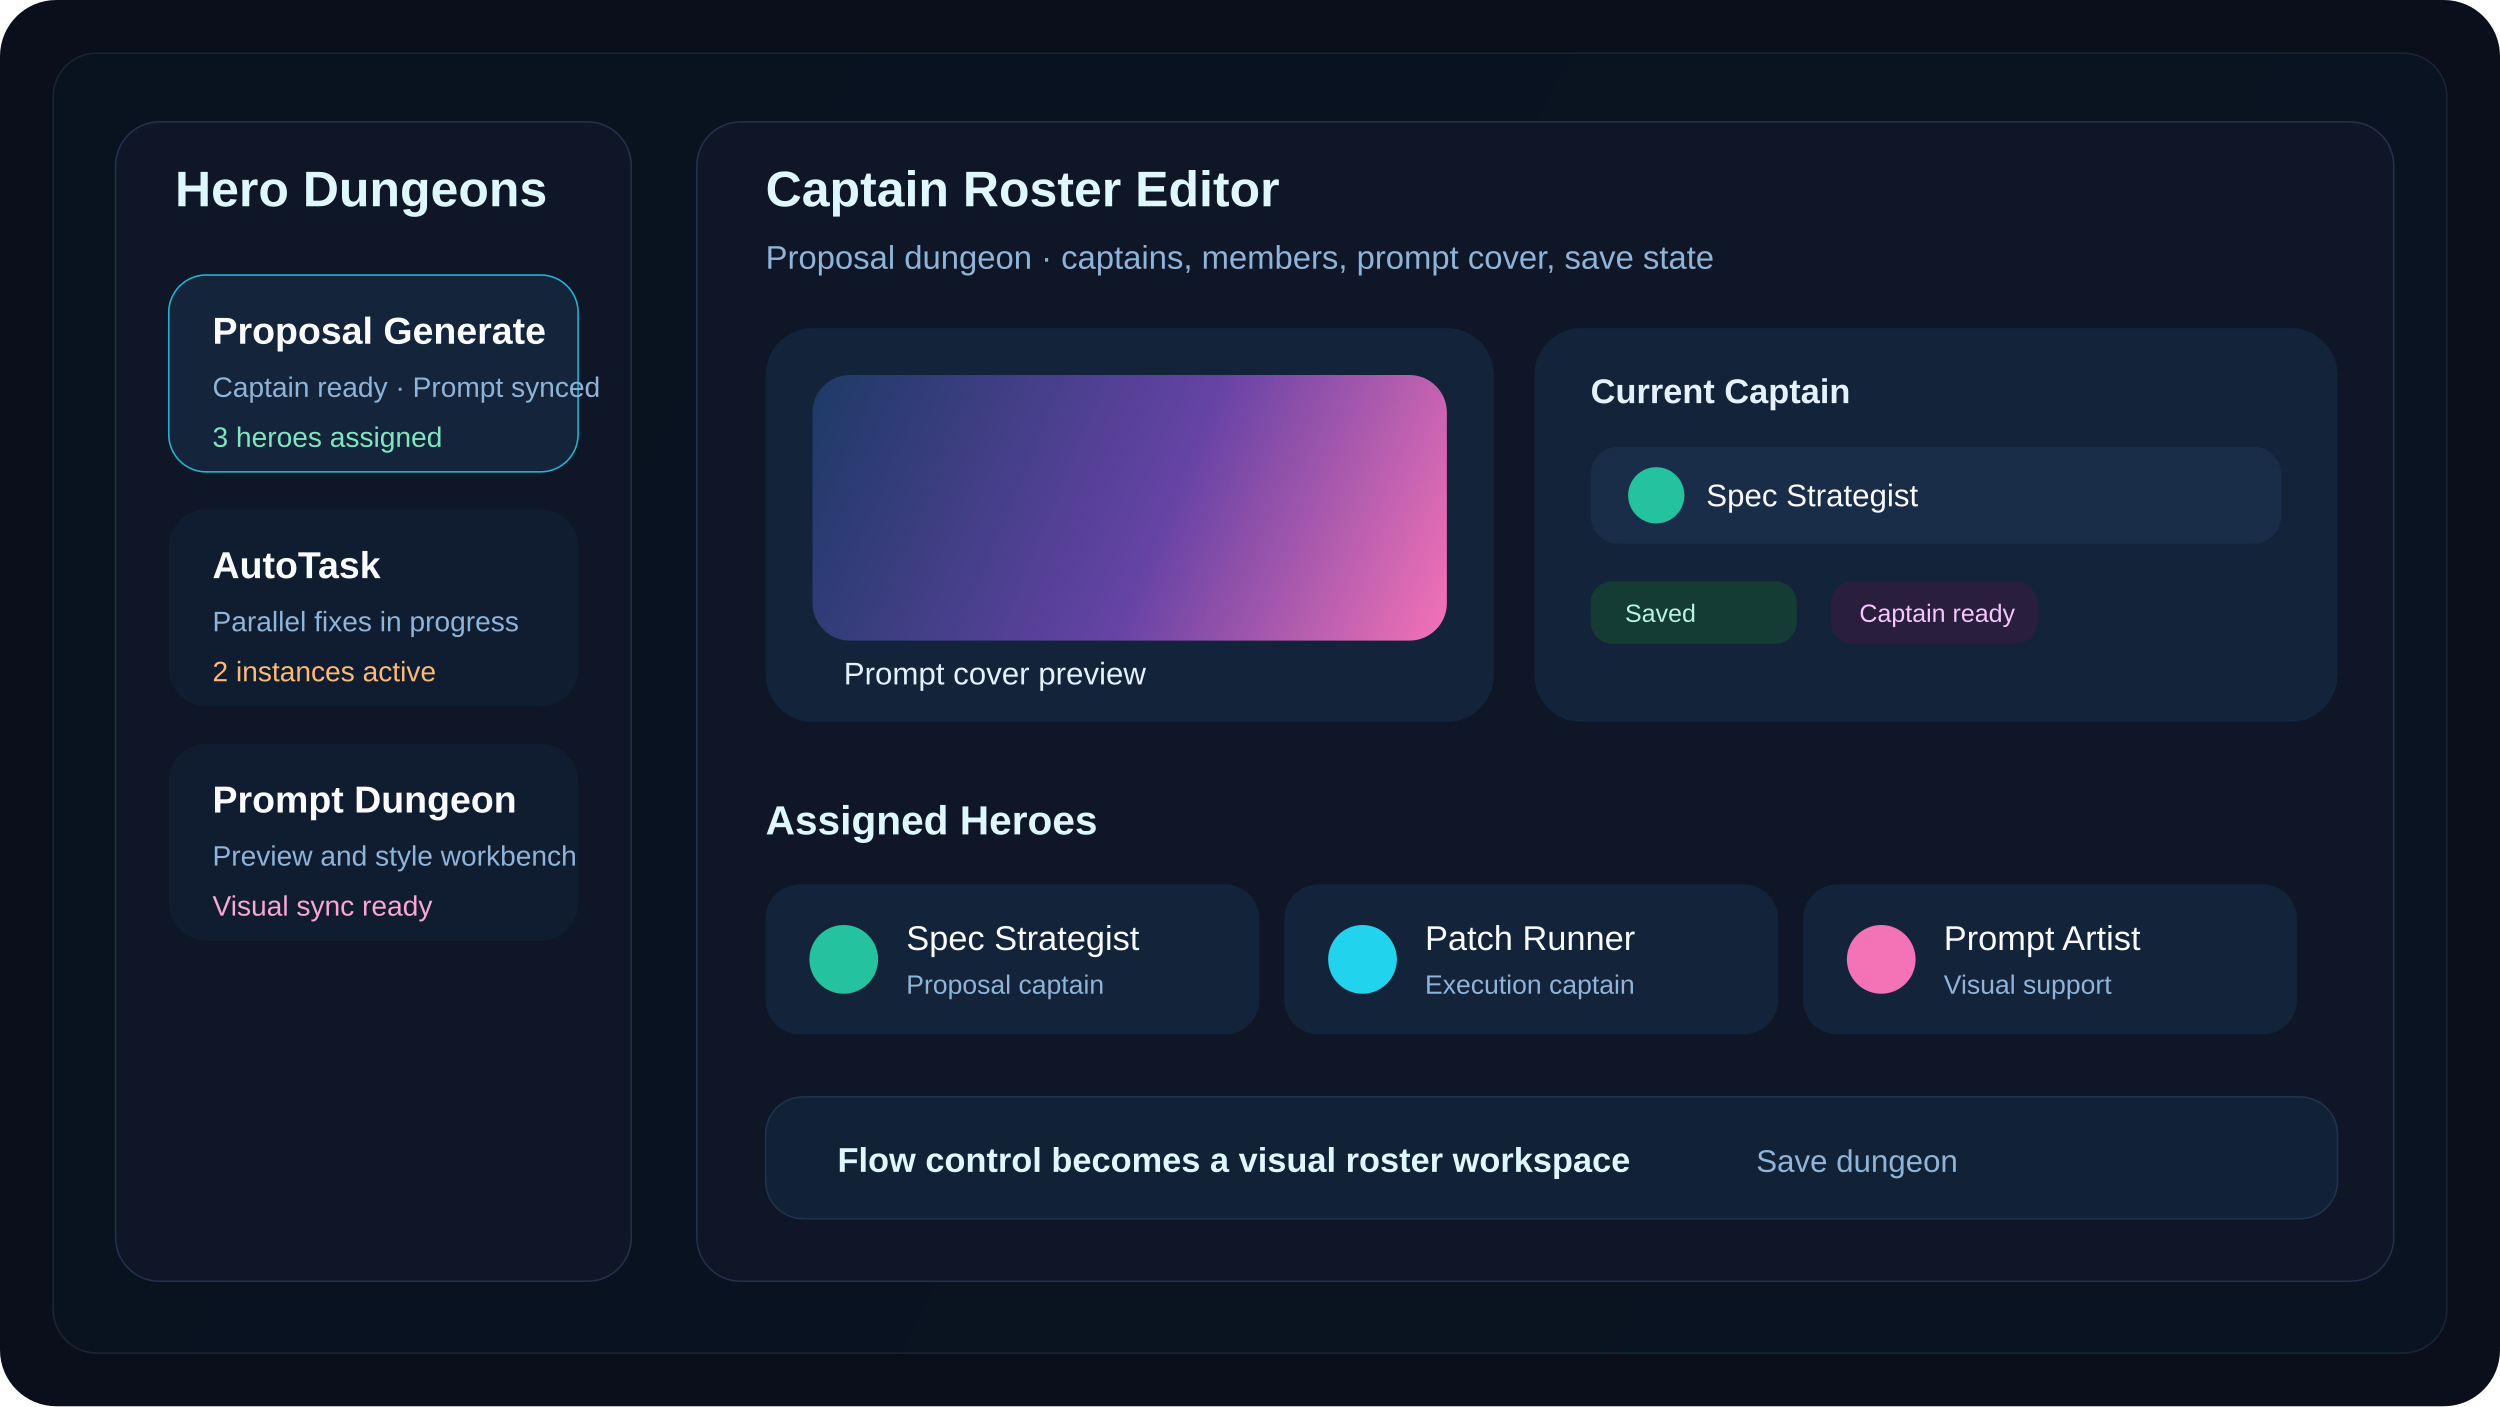
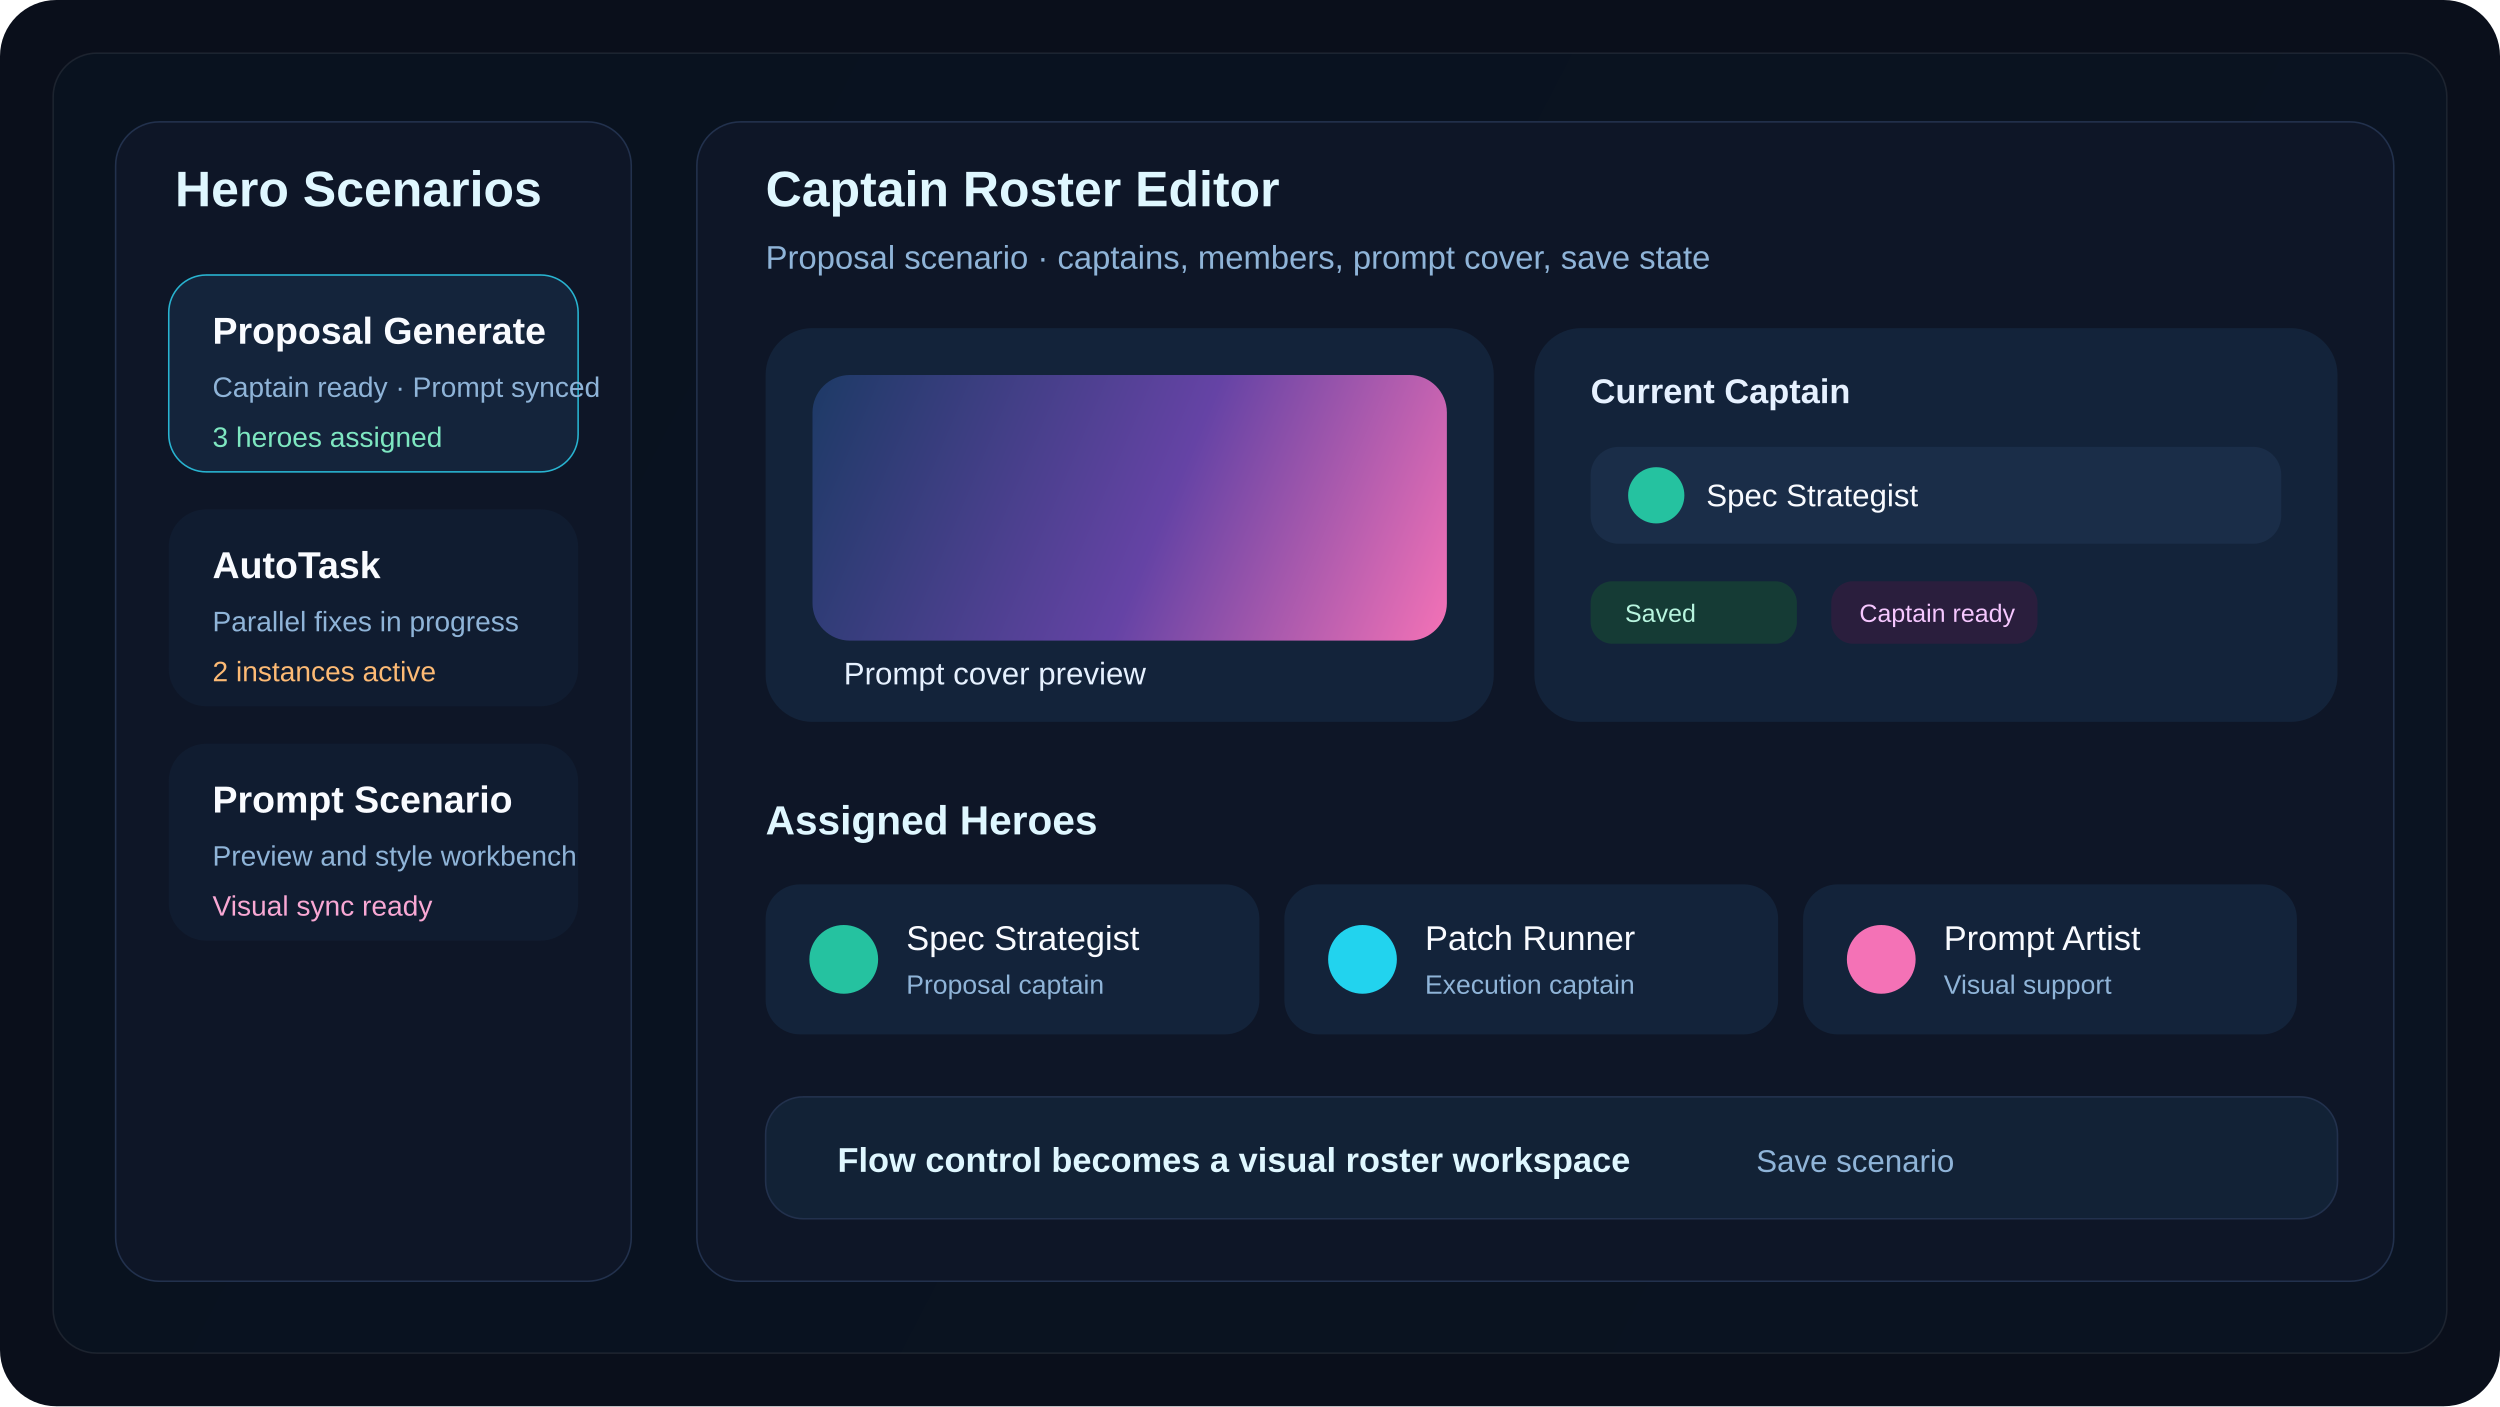
<svg xmlns="http://www.w3.org/2000/svg" width="1600" height="900" viewBox="0 0 1600 900" fill="none" role="img" aria-labelledby="title desc">
  <rect width="1600" height="900" rx="36" fill="#0A0F1B" />
  <rect x="34" y="34" width="1532" height="832" rx="28" fill="url(#panel)" stroke="rgba(255,255,255,0.08)" />
  <rect x="74" y="78" width="330" height="742" rx="28" fill="#0E1627" stroke="#22314D" />
-   <text x="112" y="132" fill="#DFF7FF" font-size="32" font-family="Arial, sans-serif" font-weight="700">Hero Dungeons</text>
+   <text x="112" y="132" fill="#DFF7FF" font-size="32" font-family="Arial, sans-serif" font-weight="700">Hero Scenarios</text>
  <g>
    <rect x="108" y="176" width="262" height="126" rx="24" fill="#14243B" stroke="#28B4D1" />
    <text x="136" y="220" fill="#F9FBFF" font-size="24" font-family="Arial, sans-serif" font-weight="700">Proposal Generate</text>
    <text x="136" y="254" fill="#8FB4D8" font-size="18" font-family="Arial, sans-serif">Captain ready · Prompt synced</text>
    <text x="136" y="286" fill="#7EE7C1" font-size="18" font-family="Arial, sans-serif">3 heroes assigned</text>
  </g>
  <g>
    <rect x="108" y="326" width="262" height="126" rx="24" fill="#101C30" />
    <text x="136" y="370" fill="#F9FBFF" font-size="24" font-family="Arial, sans-serif" font-weight="700">AutoTask</text>
    <text x="136" y="404" fill="#8FB4D8" font-size="18" font-family="Arial, sans-serif">Parallel fixes in progress</text>
    <text x="136" y="436" fill="#FDBA74" font-size="18" font-family="Arial, sans-serif">2 instances active</text>
  </g>
  <g>
    <rect x="108" y="476" width="262" height="126" rx="24" fill="#101C30" />
-     <text x="136" y="520" fill="#F9FBFF" font-size="24" font-family="Arial, sans-serif" font-weight="700">Prompt Dungeon</text>
+     <text x="136" y="520" fill="#F9FBFF" font-size="24" font-family="Arial, sans-serif" font-weight="700">Prompt Scenario</text>
    <text x="136" y="554" fill="#8FB4D8" font-size="18" font-family="Arial, sans-serif">Preview and style workbench</text>
    <text x="136" y="586" fill="#F9A8D4" font-size="18" font-family="Arial, sans-serif">Visual sync ready</text>
  </g>
  <rect x="446" y="78" width="1086" height="742" rx="28" fill="#0E1627" stroke="#22314D" />
  <text x="490" y="132" fill="#DFF7FF" font-size="32" font-family="Arial, sans-serif" font-weight="700">Captain Roster Editor</text>
-   <text x="490" y="172" fill="#8FB4D8" font-size="21" font-family="Arial, sans-serif">Proposal dungeon · captains, members, prompt cover, save state</text>
+   <text x="490" y="172" fill="#8FB4D8" font-size="21" font-family="Arial, sans-serif">Proposal scenario · captains, members, prompt cover, save state</text>
  <rect x="490" y="210" width="466" height="252" rx="30" fill="#13233A" />
  <rect x="520" y="240" width="406" height="170" rx="24" fill="url(#prompt)" />
  <text x="540" y="438" fill="#E6F1FF" font-size="20" font-family="Arial, sans-serif">Prompt cover preview</text>
  <rect x="982" y="210" width="514" height="252" rx="30" fill="#13233A" />
  <text x="1018" y="258" fill="#E6F1FF" font-size="22" font-family="Arial, sans-serif" font-weight="700">Current Captain</text>
  <rect x="1018" y="286" width="442" height="62" rx="18" fill="#1A2D48" />
  <circle cx="1060" cy="317" r="18" fill="#25C2A0" />
  <text x="1092" y="324" fill="#F9FBFF" font-size="20" font-family="Arial, sans-serif">Spec Strategist</text>
  <rect x="1018" y="372" width="132" height="40" rx="14" fill="#153B35" />
  <text x="1040" y="398" fill="#B8F5DF" font-size="16" font-family="Arial, sans-serif">Saved</text>
  <rect x="1172" y="372" width="132" height="40" rx="14" fill="#2A1E3D" />
  <text x="1190" y="398" fill="#F6C7FF" font-size="16" font-family="Arial, sans-serif">Captain ready</text>
  <text x="490" y="534" fill="#DFF7FF" font-size="26" font-family="Arial, sans-serif" font-weight="700">Assigned Heroes</text>
  <g>
    <rect x="490" y="566" width="316" height="96" rx="22" fill="#13233A" />
    <circle cx="540" cy="614" r="22" fill="#25C2A0" />
    <text x="580" y="608" fill="#F9FBFF" font-size="22" font-family="Arial, sans-serif">Spec Strategist</text>
    <text x="580" y="636" fill="#8FB4D8" font-size="17" font-family="Arial, sans-serif">Proposal captain</text>
  </g>
  <g>
    <rect x="822" y="566" width="316" height="96" rx="22" fill="#13233A" />
    <circle cx="872" cy="614" r="22" fill="#22D3EE" />
    <text x="912" y="608" fill="#F9FBFF" font-size="22" font-family="Arial, sans-serif">Patch Runner</text>
    <text x="912" y="636" fill="#8FB4D8" font-size="17" font-family="Arial, sans-serif">Execution captain</text>
  </g>
  <g>
    <rect x="1154" y="566" width="316" height="96" rx="22" fill="#13233A" />
    <circle cx="1204" cy="614" r="22" fill="#F472B6" />
    <text x="1244" y="608" fill="#F9FBFF" font-size="22" font-family="Arial, sans-serif">Prompt Artist</text>
    <text x="1244" y="636" fill="#8FB4D8" font-size="17" font-family="Arial, sans-serif">Visual support</text>
  </g>
  <rect x="490" y="702" width="1006" height="78" rx="24" fill="#122236" stroke="#22314D" />
  <text x="536" y="750" fill="#DFF7FF" font-size="22" font-family="Arial, sans-serif" font-weight="700">Flow control becomes a visual roster workspace</text>
-   <text x="1124" y="750" fill="#8FB4D8" font-size="20" font-family="Arial, sans-serif">Save dungeon</text>
+   <text x="1124" y="750" fill="#8FB4D8" font-size="20" font-family="Arial, sans-serif">Save scenario</text>
  <defs>
    <linearGradient id="panel" x1="74" y1="78" x2="1510" y2="820" gradientUnits="userSpaceOnUse">
      <stop stop-color="#09121F" />
      <stop offset="1" stop-color="#0A1321" />
    </linearGradient>
    <linearGradient id="prompt" x1="520" y1="240" x2="926" y2="410" gradientUnits="userSpaceOnUse">
      <stop stop-color="#1D3A66" />
      <stop offset="0.55" stop-color="#6543A5" />
      <stop offset="1" stop-color="#F472B6" />
    </linearGradient>
  </defs>
</svg>
